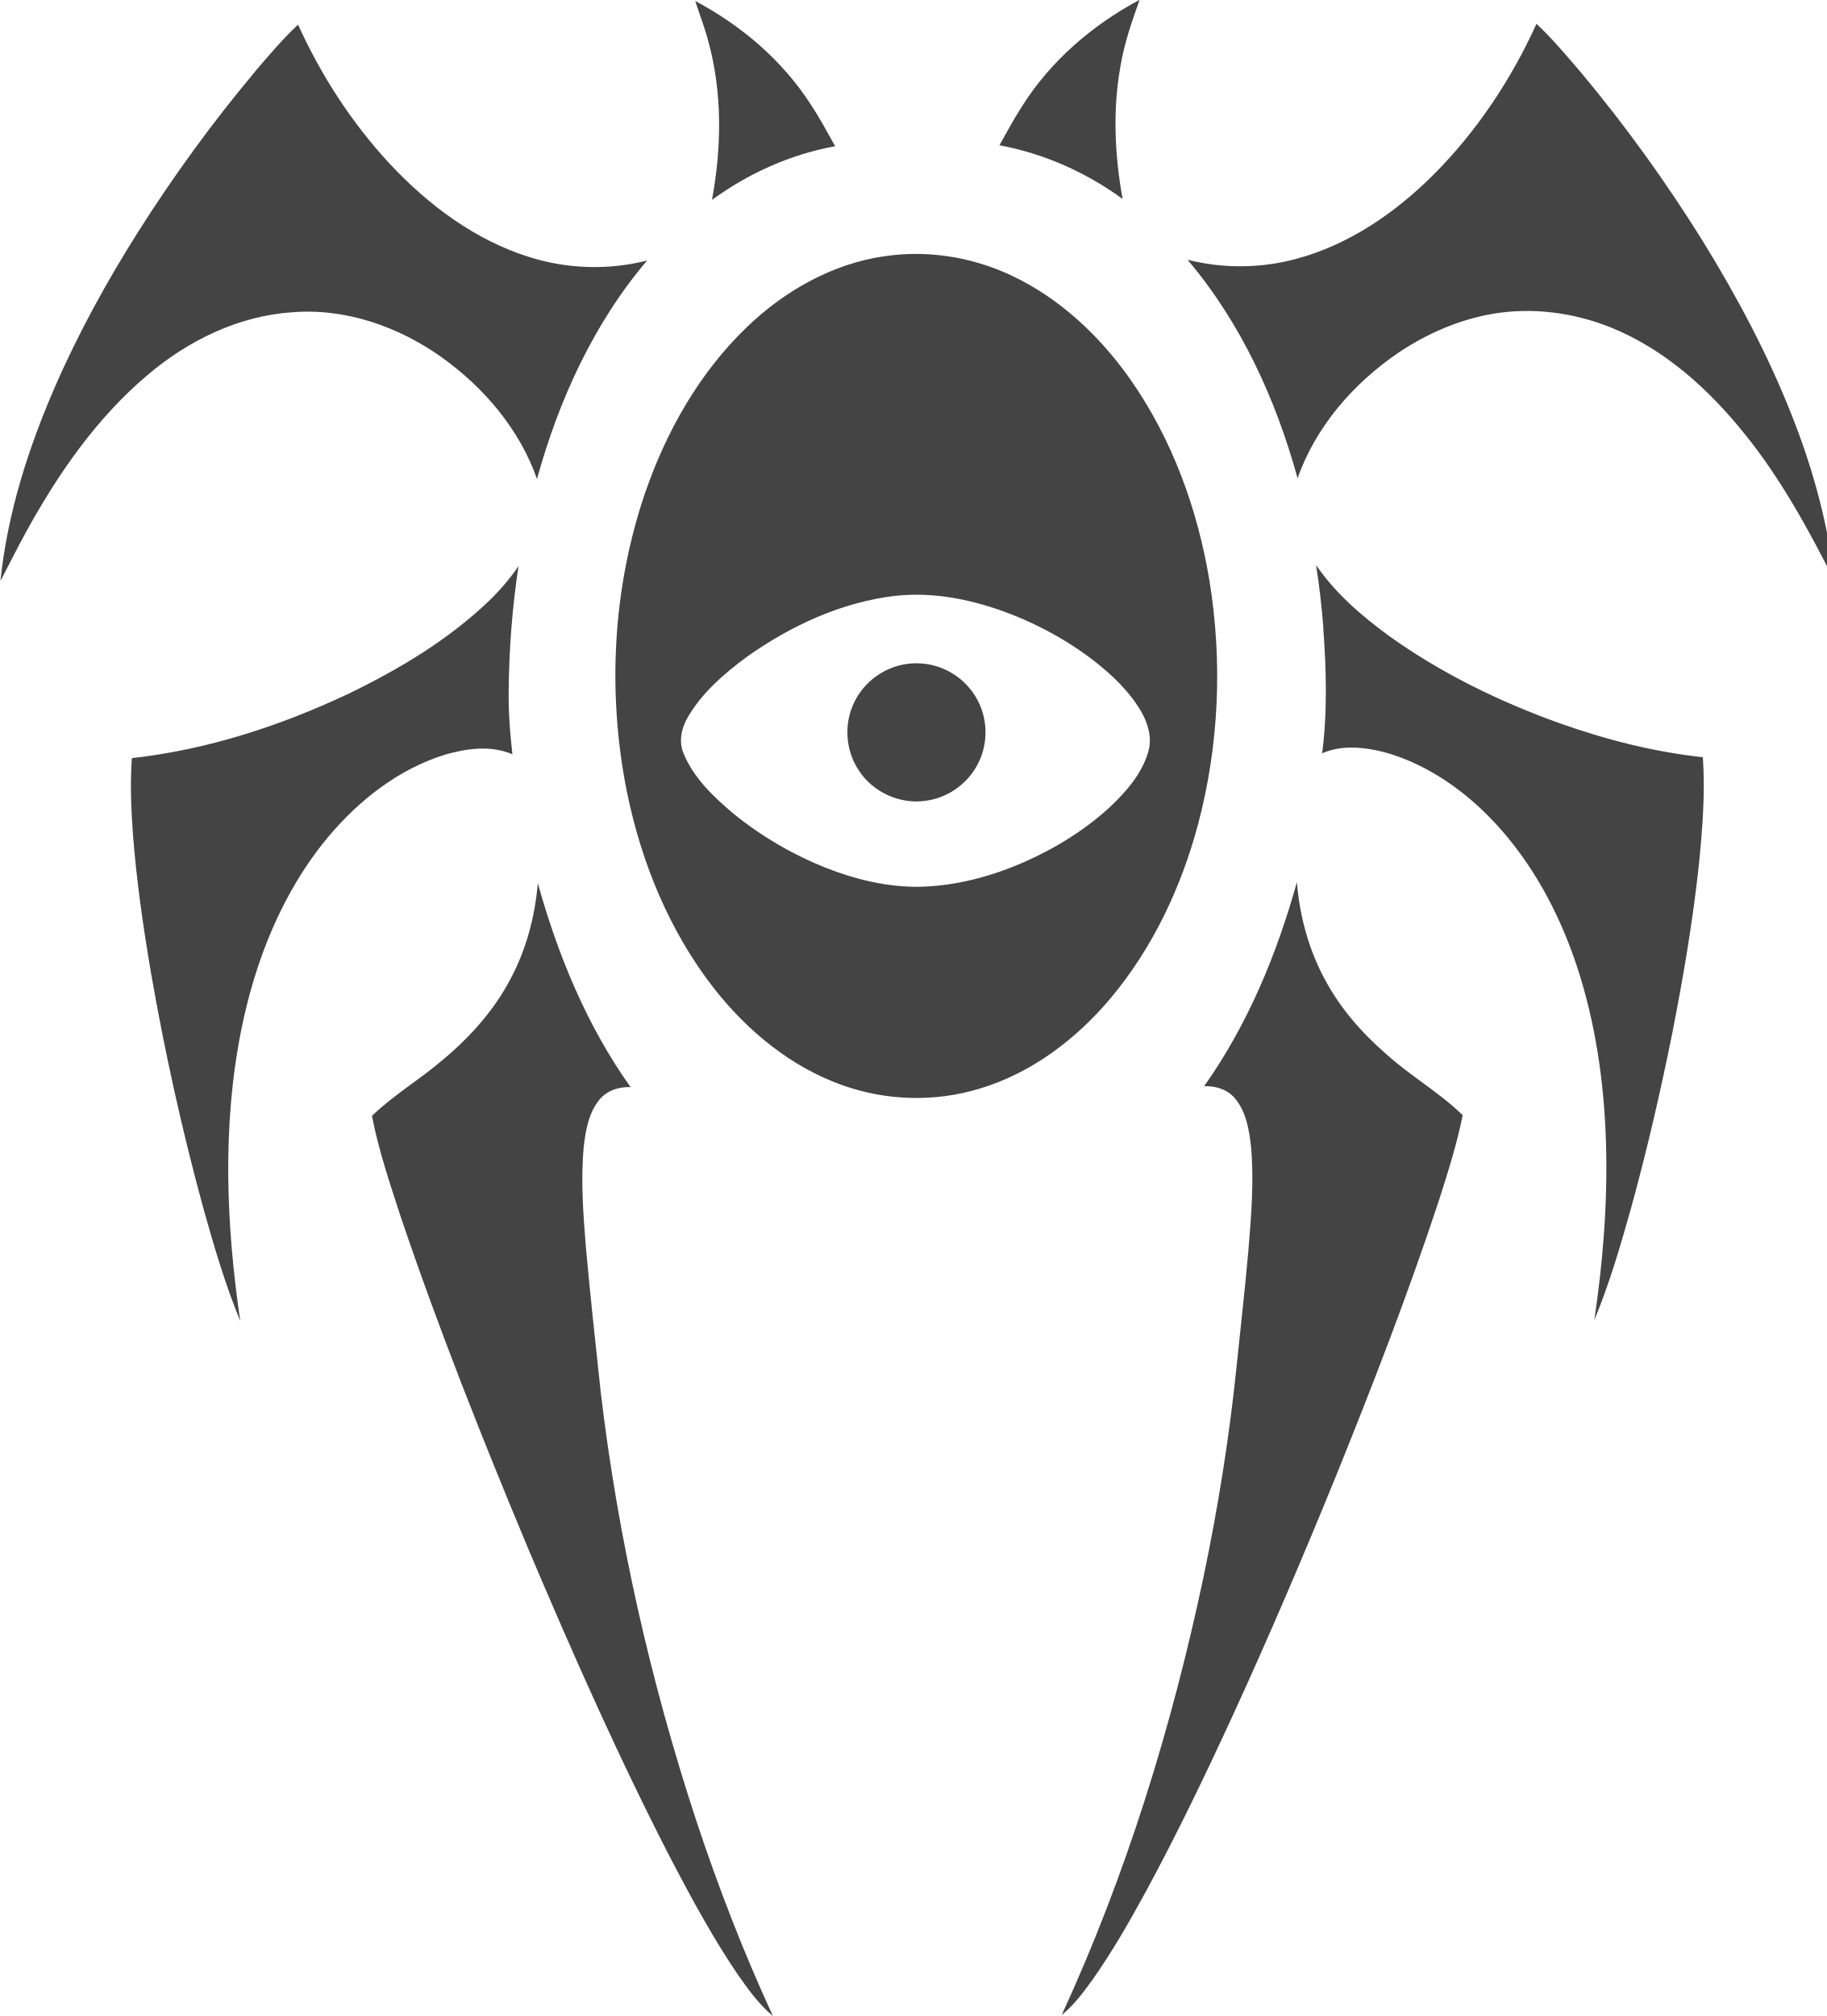
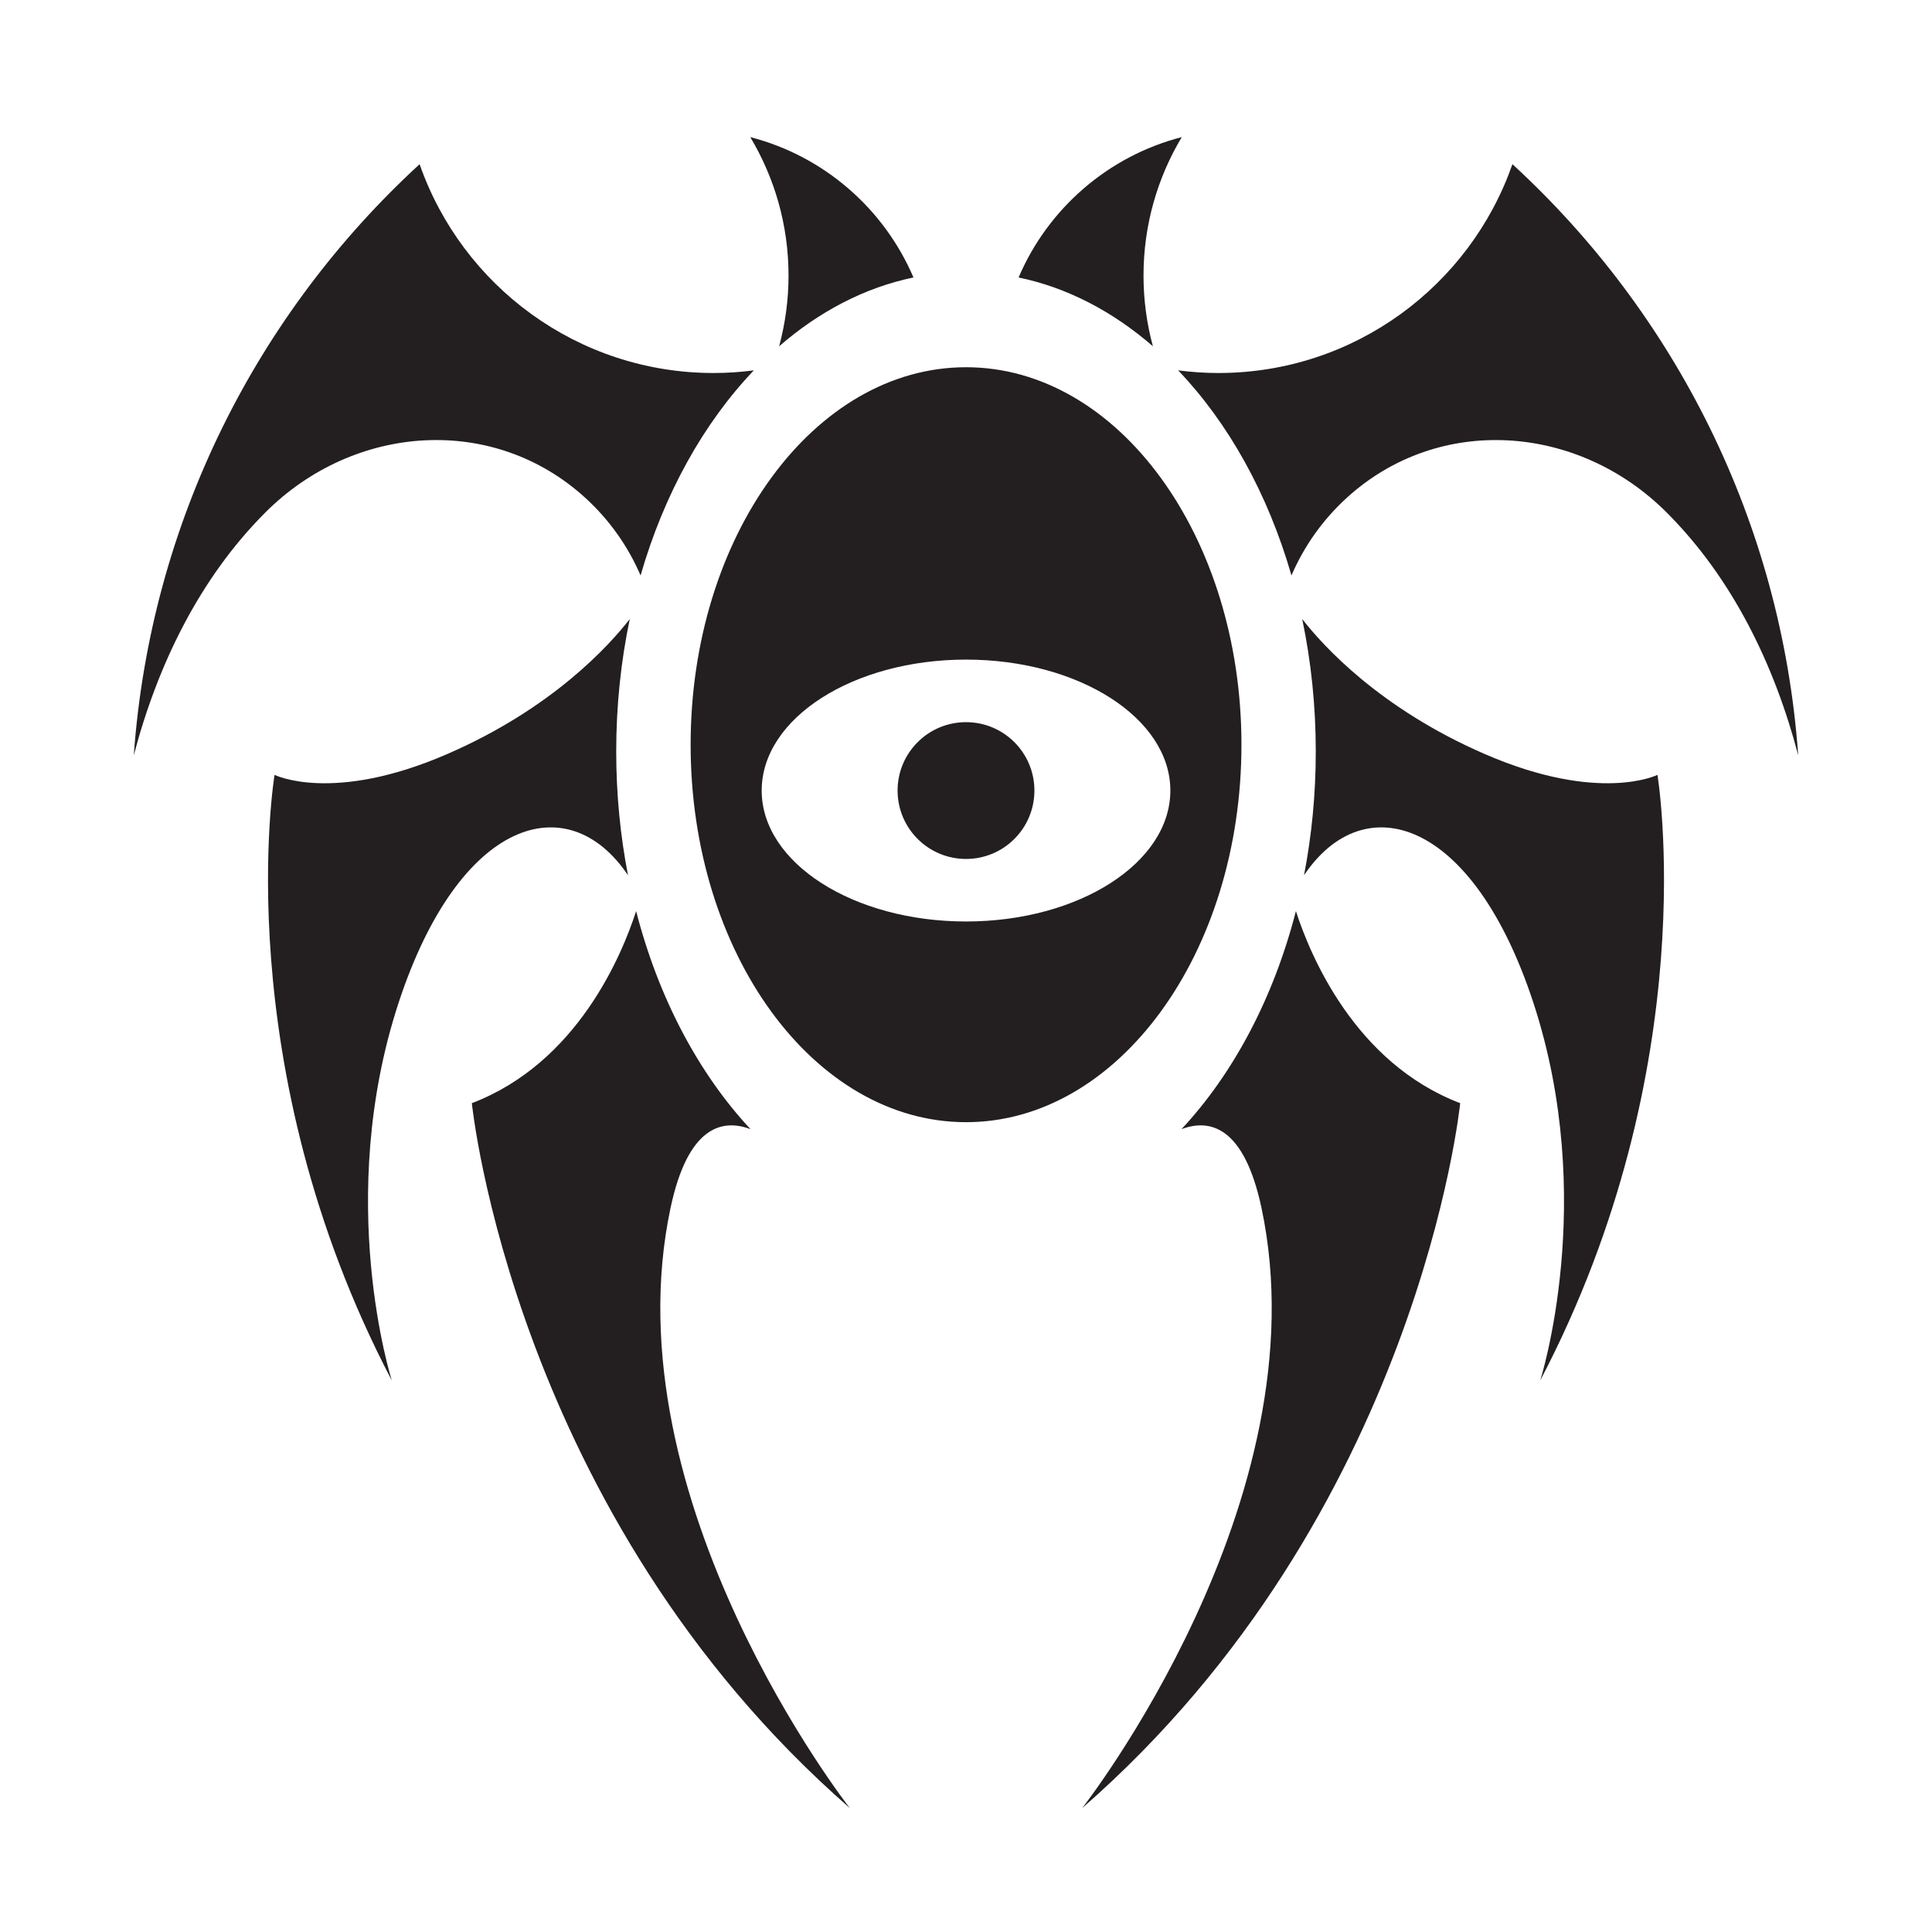
- <svg xmlns="http://www.w3.org/2000/svg" version="1.1" width="29" height="32" viewBox="0 0 29 32">
-   <path fill="#444" d="M18.088 0h0.003c-0.125 0.347-0.245 0.698-0.305 1.063-0.123 0.692-0.089 1.405 0.036 2.095-0.579-0.422-1.249-0.722-1.955-0.852 0.115-0.206 0.227-0.414 0.355-0.613 0.453-0.722 1.118-1.295 1.867-1.694zM11.037 0.015c0.069 0.216 0.153 0.427 0.21 0.647 0.223 0.817 0.209 1.683 0.056 2.511 0.579-0.422 1.249-0.724 1.956-0.852-0.126-0.223-0.246-0.449-0.388-0.663-0.45-0.7-1.103-1.255-1.835-1.643zM4.049 1.137c-0.675 0.805-1.294 1.656-1.856 2.543-0.494 0.782-0.942 1.595-1.313 2.443-0.43 0.986-0.763 2.025-0.873 3.099 0.132-0.251 0.258-0.506 0.394-0.755 0.51-0.931 1.125-1.826 1.942-2.515 0.641-0.544 1.436-0.935 2.283-0.994 0.852-0.074 1.702 0.225 2.39 0.716 0.671 0.481 1.234 1.143 1.509 1.929 0.346-1.254 0.901-2.471 1.748-3.468-0.612 0.156-1.265 0.136-1.867-0.054-0.862-0.268-1.606-0.826-2.217-1.48-0.604-0.649-1.091-1.403-1.457-2.21-0.247 0.23-0.464 0.489-0.683 0.744zM22.752 2.779c-0.609 0.606-1.346 1.111-2.185 1.333-0.558 0.149-1.154 0.153-1.714 0.011 0.846 0.998 1.402 2.213 1.747 3.468 0.288-0.819 0.886-1.505 1.597-1.99 0.452-0.304 0.963-0.527 1.502-0.62 0.631-0.107 1.288-0.020 1.879 0.219 0.853 0.345 1.553 0.981 2.122 1.691 0.572 0.707 1.008 1.509 1.418 2.317v-0.048c-0.107-0.884-0.346-1.748-0.675-2.575-0.379-0.96-0.866-1.875-1.407-2.753-0.585-0.94-1.233-1.841-1.944-2.69-0.225-0.262-0.447-0.527-0.699-0.764-0.403 0.887-0.952 1.712-1.641 2.401zM14.226 9.457c0.558-0.060 1.122 0.044 1.648 0.227 0.531 0.187 1.035 0.454 1.482 0.796 0.293 0.228 0.57 0.488 0.759 0.811 0.113 0.193 0.18 0.429 0.112 0.649-0.1 0.342-0.343 0.619-0.596 0.861-0.399 0.369-0.868 0.659-1.364 0.879-0.528 0.233-1.099 0.385-1.679 0.396-0.51 0.005-1.014-0.118-1.486-0.305-0.521-0.209-1.013-0.495-1.449-0.849-0.318-0.267-0.636-0.566-0.798-0.956-0.088-0.197-0.034-0.422 0.074-0.599 0.228-0.381 0.571-0.678 0.925-0.939 0.7-0.498 1.51-0.872 2.37-0.972zM14.020 4.070c-0.82 0.124-1.57 0.552-2.163 1.122-0.752 0.722-1.279 1.653-1.616 2.633-0.517 1.517-0.602 3.172-0.289 4.742 0.229 1.122 0.674 2.213 1.382 3.12 0.531 0.677 1.224 1.25 2.042 1.539 0.695 0.249 1.47 0.269 2.176 0.054 0.825-0.247 1.537-0.787 2.085-1.442 0.666-0.796 1.116-1.756 1.383-2.754 0.335-1.26 0.39-2.592 0.179-3.878-0.189-1.133-0.593-2.242-1.255-3.185-0.487-0.692-1.127-1.295-1.9-1.654-0.627-0.293-1.341-0.404-2.026-0.296zM21.007 9.96c0.049 0.665 0.068 1.335-0.017 1.997 0.183-0.081 0.388-0.102 0.586-0.086 0.376 0.028 0.737 0.162 1.068 0.337 0.496 0.267 0.927 0.644 1.285 1.077 0.498 0.6 0.857 1.307 1.103 2.045 0.302 0.913 0.438 1.875 0.465 2.835 0.026 0.932-0.049 1.865-0.186 2.787 0.242-0.58 0.417-1.186 0.587-1.79 0.25-0.91 0.463-1.831 0.649-2.756 0.174-0.882 0.325-1.769 0.422-2.663 0.058-0.572 0.104-1.149 0.065-1.724-0.775-0.083-1.535-0.277-2.268-0.537-0.965-0.346-1.897-0.8-2.731-1.4-0.429-0.315-0.839-0.67-1.141-1.112 0.051 0.328 0.089 0.659 0.115 0.99zM7.762 9.539c-0.647 0.619-1.425 1.083-2.227 1.472-1.086 0.512-2.245 0.89-3.442 1.023-0.028 0.396-0.012 0.793 0.016 1.188 0.056 0.743 0.163 1.481 0.287 2.215 0.221 1.27 0.5 2.53 0.841 3.773 0.167 0.593 0.341 1.187 0.577 1.757-0.224-1.523-0.288-3.087 0.013-4.604 0.222-1.113 0.654-2.207 1.388-3.084 0.489-0.581 1.115-1.072 1.847-1.299 0.345-0.101 0.733-0.154 1.073-0.007-0.040-0.349-0.066-0.701-0.059-1.052 0.008-0.648 0.058-1.295 0.156-1.935-0.137 0.2-0.296 0.385-0.471 0.554zM14.307 10.555c-0.335 0.075-0.628 0.315-0.763 0.631-0.148 0.332-0.114 0.737 0.088 1.040 0.225 0.351 0.662 0.549 1.075 0.483 0.333-0.046 0.637-0.257 0.799-0.55 0.142-0.25 0.177-0.558 0.098-0.834-0.076-0.272-0.262-0.51-0.508-0.65-0.235-0.138-0.522-0.18-0.788-0.12zM8.538 14.021c-0.046 0.532-0.185 1.059-0.44 1.53-0.263 0.499-0.649 0.924-1.081 1.282-0.359 0.307-0.771 0.55-1.112 0.879 0.105 0.547 0.286 1.076 0.458 1.606 0.602 1.78 1.297 3.527 2.021 5.26 0.713 1.685 1.455 3.359 2.296 4.985 0.317 0.603 0.643 1.204 1.026 1.769 0.167 0.239 0.339 0.48 0.565 0.669-0.466-1.008-0.867-2.045-1.216-3.098-0.727-2.211-1.245-4.493-1.518-6.805-0.082-0.764-0.166-1.529-0.235-2.294-0.043-0.534-0.085-1.072-0.034-1.607 0.030-0.257 0.077-0.531 0.245-0.738 0.118-0.148 0.313-0.211 0.498-0.203-0.692-0.971-1.153-2.090-1.472-3.234zM20.588 14.006c-0.319 1.145-0.782 2.261-1.471 3.235 0.18-0.006 0.369 0.050 0.488 0.192 0.179 0.213 0.226 0.5 0.256 0.768 0.049 0.552 0.003 1.106-0.043 1.657-0.055 0.622-0.126 1.243-0.19 1.864-0.114 1.107-0.292 2.208-0.519 3.298-0.505 2.391-1.231 4.743-2.254 6.965 0.191-0.156 0.34-0.355 0.484-0.553 0.322-0.456 0.598-0.941 0.865-1.431 0.49-0.906 0.936-1.835 1.367-2.771 0.576-1.256 1.12-2.527 1.641-3.807 0.582-1.44 1.144-2.889 1.63-4.363 0.143-0.448 0.287-0.897 0.379-1.359-0.374-0.365-0.835-0.625-1.221-0.976-0.381-0.331-0.719-0.718-0.959-1.164-0.262-0.478-0.407-1.014-0.452-1.556z" />
+ <svg xmlns="http://www.w3.org/2000/svg" version="1.2" baseProfile="tiny" id="Layer_1" x="0px" y="0px" viewBox="0 0 100 100" overflow="visible" xml:space="preserve">
+   <path id="Dimir" fill="#231F20" d="M50.002,19.008c-7.875,0-14.255,8.748-14.255,19.539  s6.38,19.537,14.255,19.537c7.871,0,14.255-8.746,14.255-19.537S57.873,19.008,50.002,19.008   M50.002,47.696c-5.841,0-10.577-3.035-10.577-6.778c0-3.744,4.736-6.777,10.577-6.777  c5.839,0,10.575,3.033,10.575,6.777C60.577,44.662,55.841,47.696,50.002,47.696 M52.722,14.362  c1.52-3.563,4.632-6.283,8.447-7.266c-1.257,2.096-1.981,4.548-1.981,7.169  c0,1.266,0.17,2.492,0.486,3.658C57.604,16.125,55.247,14.886,52.722,14.362 M78.283,8.498  c8.401,7.716,13.926,18.51,14.792,30.594c-1.228-4.674-3.4-9.159-6.813-12.57  c-4.579-4.58-11.786-5.112-16.566-0.744c-1.264,1.157-2.214,2.529-2.85,4.007  c-1.22-4.233-3.267-7.895-5.865-10.615c0.681,0.088,1.376,0.137,2.079,0.137  C70.103,19.307,76.087,14.791,78.283,8.498 M79.721,71.454c0,0,2.998-9.355-0.358-19.566  c-3.132-9.53-8.752-11.22-11.867-6.585c0.396-2.043,0.608-4.189,0.608-6.404  c0-2.379-0.245-4.681-0.702-6.859c1.063,1.369,4.007,4.63,9.461,6.994  c5.927,2.572,8.927,1.073,8.927,1.073S88.288,55.102,79.721,71.454 M75.579,57.1  c0,0-2.141,21.28-19.566,36.488c0,0,12.497-15.925,9.283-31.06c-0.899-4.231-2.673-4.637-4.142-4.083  c2.689-2.883,4.765-6.788,5.922-11.286C67.81,49.43,70.118,55.017,75.579,57.1 M40.328,17.923  c0.314-1.166,0.486-2.392,0.486-3.658c0-2.622-0.725-5.074-1.981-7.169  c3.813,0.983,6.926,3.704,8.448,7.266C44.753,14.886,42.398,16.125,40.328,17.923 M36.94,19.307  c0.705,0,1.4-0.049,2.079-0.137c-2.598,2.721-4.641,6.382-5.863,10.615  c-0.636-1.478-1.586-2.85-2.85-4.007c-4.781-4.369-11.987-3.837-16.568,0.744  c-3.411,3.411-5.585,7.897-6.813,12.57c0.868-12.084,6.393-22.878,14.794-30.594  C23.913,14.791,29.899,19.307,36.94,19.307 M14.211,40.107c0,0,3,1.5,8.927-1.073  c5.454-2.364,8.397-5.626,9.459-6.994c-0.457,2.178-0.702,4.48-0.702,6.859  c0,2.214,0.214,4.361,0.61,6.404c-3.115-4.635-8.735-2.945-11.869,6.585  C17.283,62.099,20.281,71.454,20.281,71.454C11.712,55.102,14.211,40.107,14.211,40.107 M32.926,47.159  c1.157,4.498,3.234,8.403,5.92,11.286c-1.467-0.554-3.243-0.148-4.14,4.083  c-3.214,15.135,9.282,31.06,9.282,31.06C26.564,78.38,24.423,57.1,24.423,57.1  C29.884,55.017,32.192,49.43,32.926,47.159 M53.541,40.918c0,1.957-1.584,3.541-3.539,3.541  c-1.957,0-3.543-1.584-3.543-3.541c0-1.955,1.586-3.539,3.543-3.539  C51.957,37.379,53.541,38.963,53.541,40.918" />
</svg>
